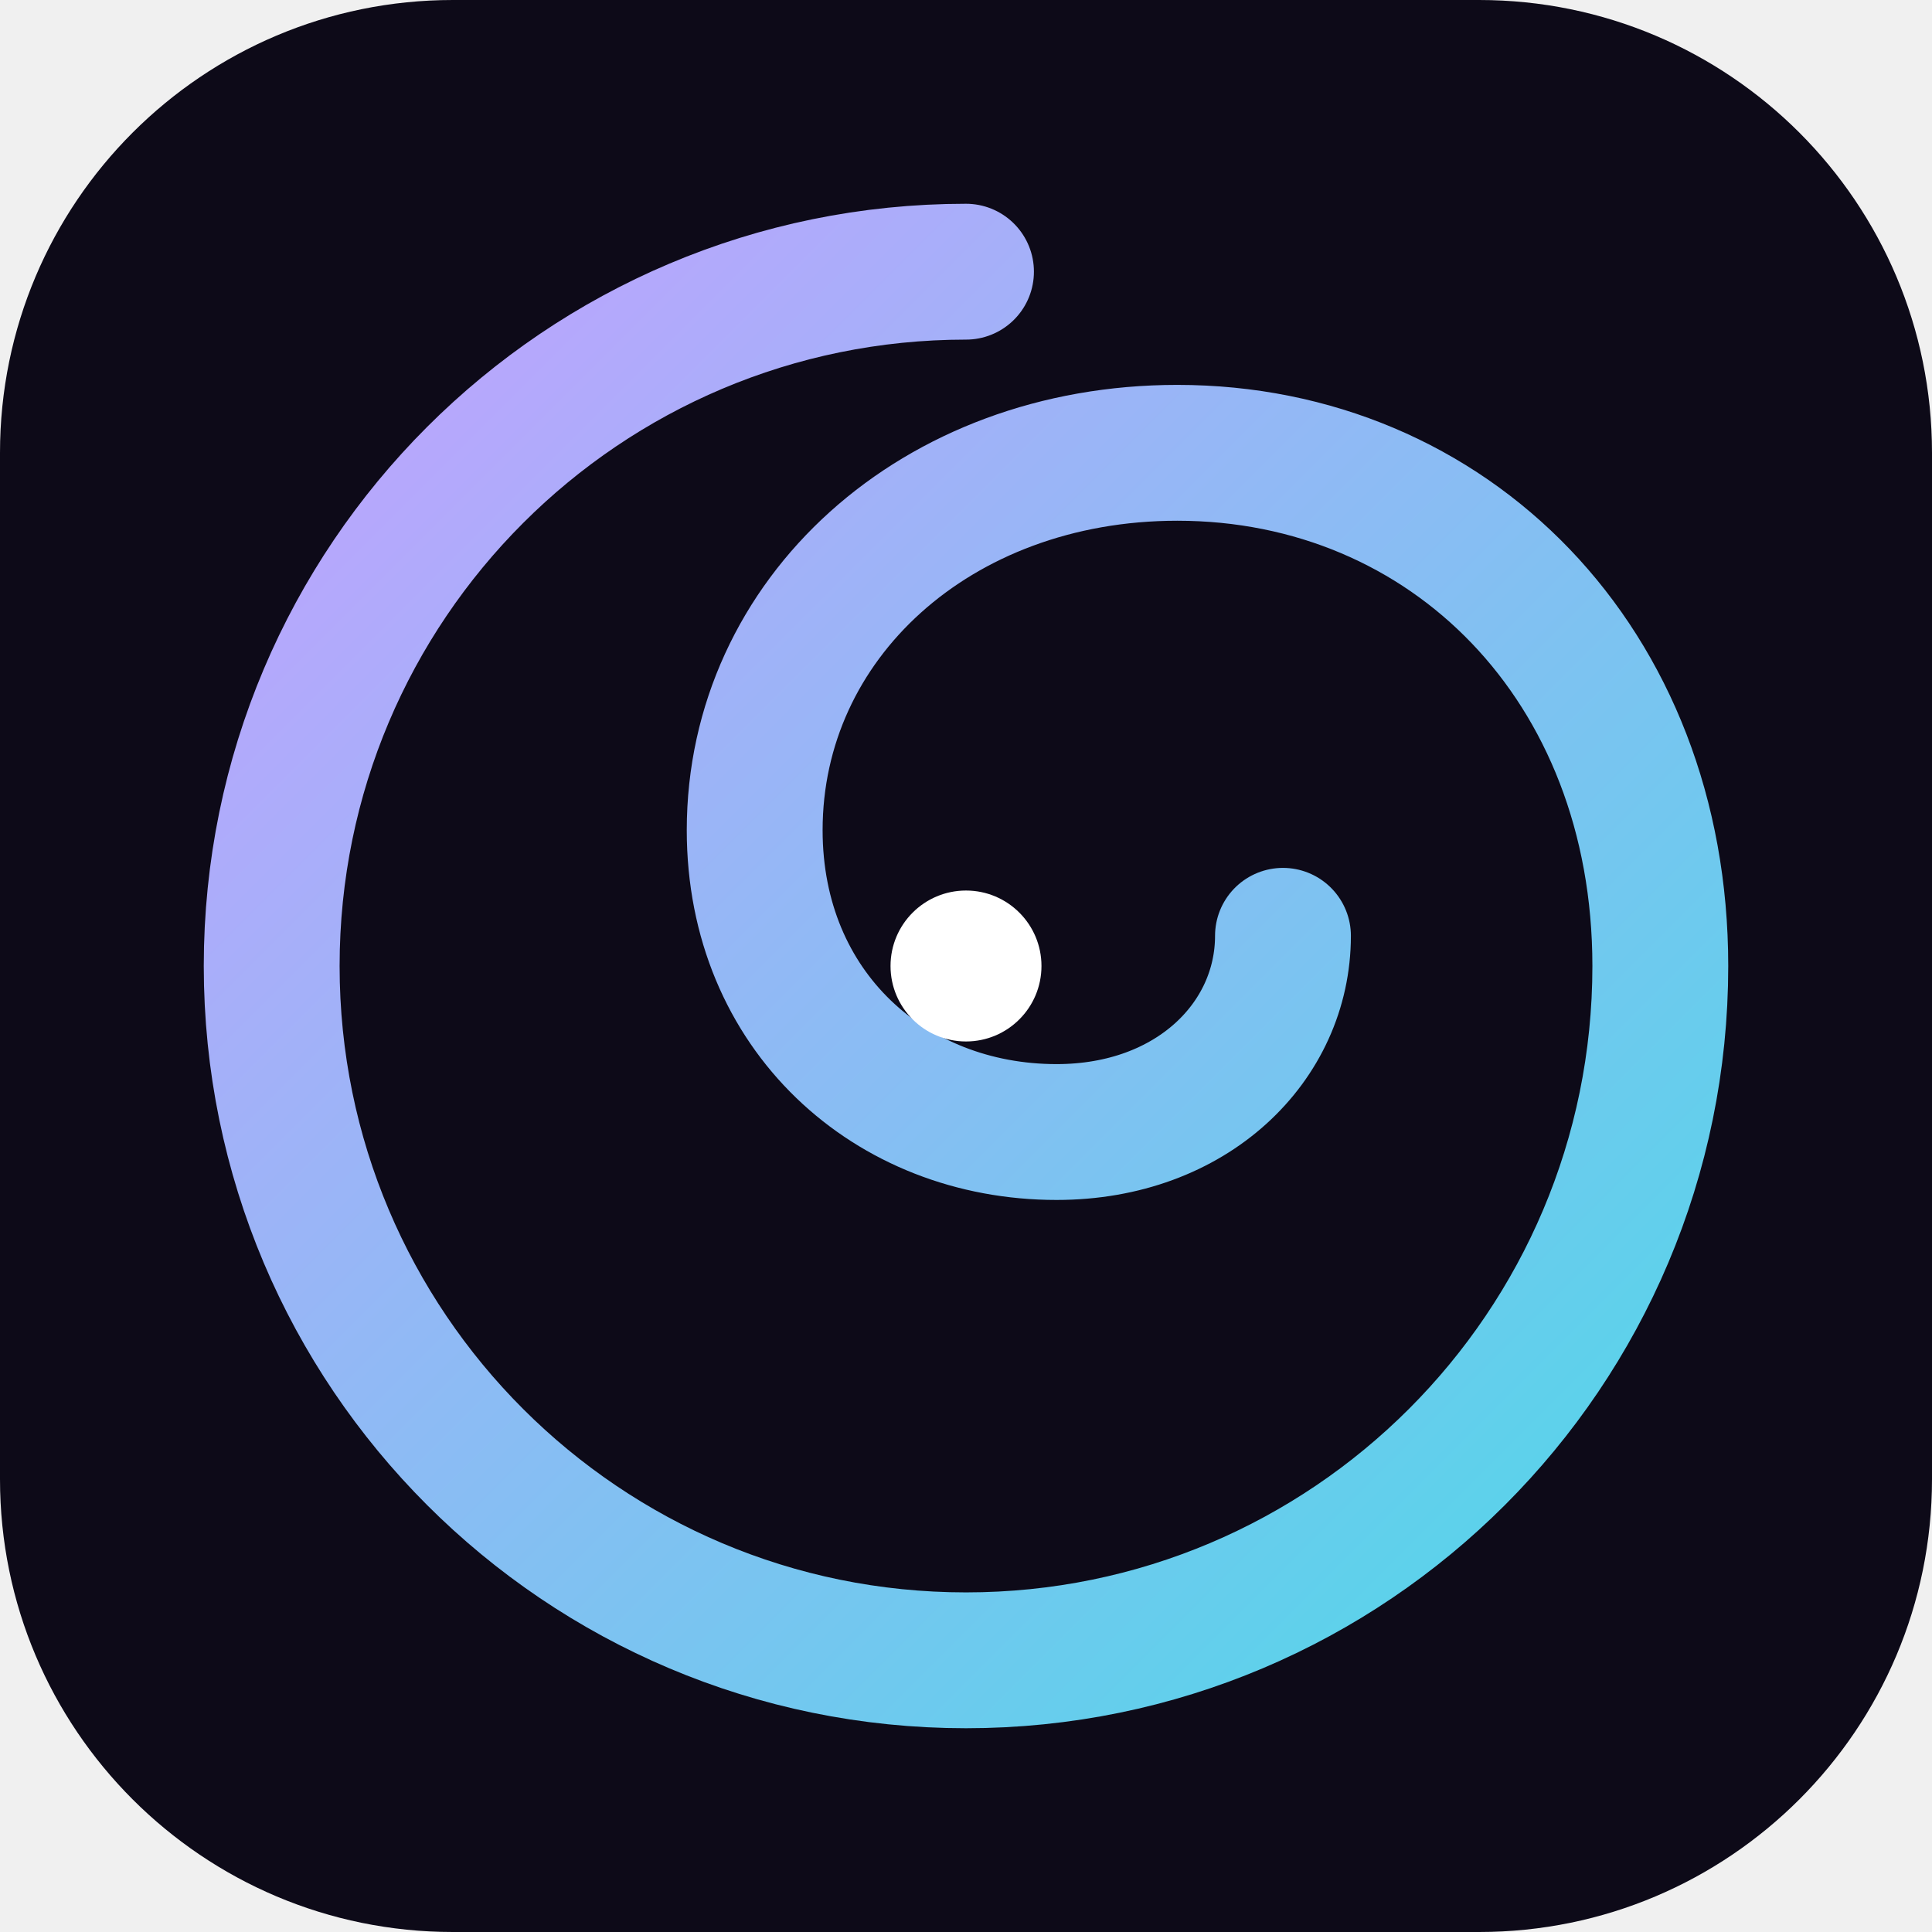
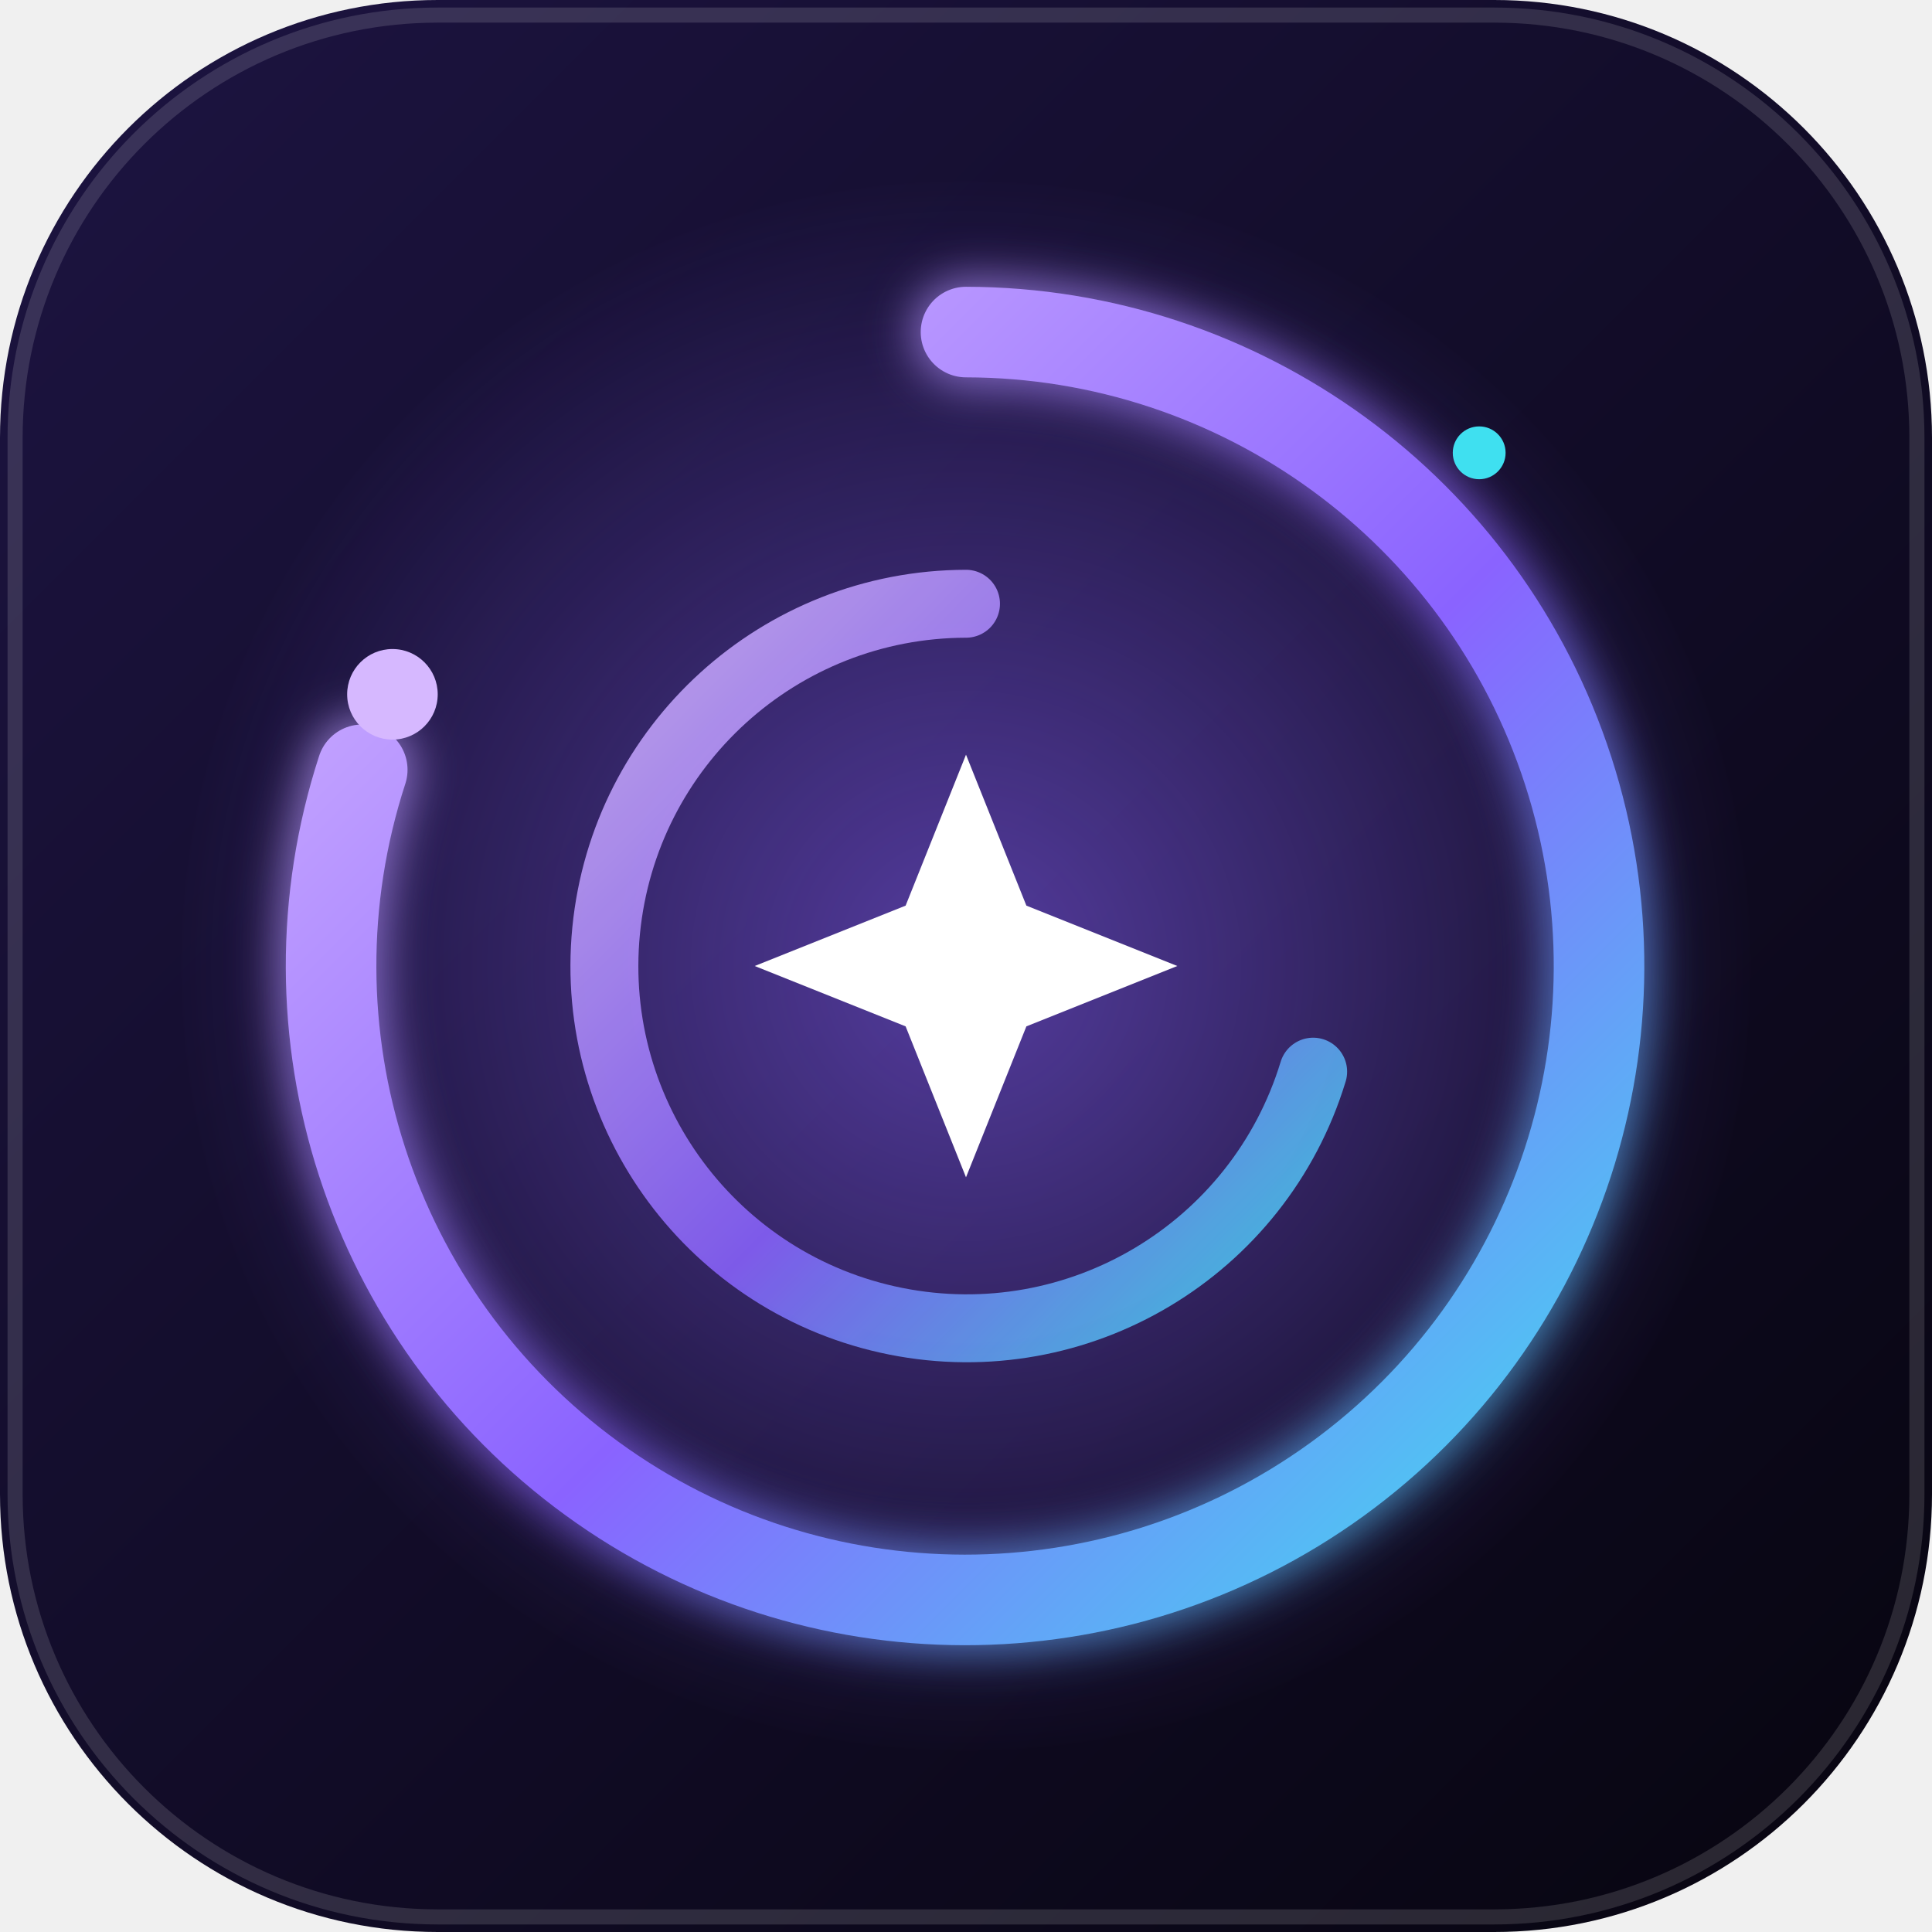
- <svg xmlns="http://www.w3.org/2000/svg" viewBox="0 0 128 128">
+ <svg xmlns="http://www.w3.org/2000/svg" viewBox="0 0 256 256">
  <defs>
-     <linearGradient id="g" x1="0" y1="0" x2="1" y2="1">
-       <stop offset="0" stop-color="#c4a1ff" />
-       <stop offset="1" stop-color="#4fd8e8" />
+     <linearGradient id="bg" x1="0" y1="0" x2="1" y2="1">
+       <stop offset="0" stop-color="#1d1442" />
+       <stop offset="1" stop-color="#07050f" />
    </linearGradient>
+     <linearGradient id="r" x1="0" y1="0" x2="1" y2="1">
+       <stop offset="0" stop-color="#d6b8ff" />
+       <stop offset=".55" stop-color="#8a63ff" />
+       <stop offset="1" stop-color="#3fe0f0" />
+     </linearGradient>
+     <radialGradient id="gl" cx=".5" cy=".5" r=".5">
+       <stop offset="0" stop-color="#8a63ff" stop-opacity=".55" />
+       <stop offset="1" stop-color="#8a63ff" stop-opacity="0" />
+     </radialGradient>
+     <filter id="b">
+       <feGaussianBlur stdDeviation="3" />
+     </filter>
  </defs>
-   <rect width="128" height="128" rx="30" fill="#0d0a18" />
-   <path d="M64 18a46 46 0 1 0 46 46c0-20-14-34-32-34-16 0-28 11-28 25 0 12 9 20 20 20 9 0 15-6 15-13" fill="none" stroke="url(#g)" stroke-width="9" stroke-linecap="round" />
-   <circle cx="64" cy="64" r="5" fill="#fff" />
+   <rect width="256" height="256" rx="58" fill="url(#bg)" />
+   <rect x="2" y="2" width="252" height="252" rx="56" fill="none" stroke="#ffffff22" stroke-width="2" />
+   <circle cx="128" cy="128" r="104" fill="url(#gl)" />
+   <g fill="none" stroke-linecap="round">
+     <path d="M128 44a84 84 0 1 1-80 58" stroke="url(#r)" stroke-width="14" filter="url(#b)" opacity=".7" />
+     <path d="M128 44a84 84 0 1 1-80 58" stroke="url(#r)" stroke-width="12" />
+     <path d="M128 80a48 48 0 1 0 46 62" stroke="url(#r)" stroke-width="9" opacity=".85" />
+   </g>
+   <path d="M128 100l8 20 20 8-20 8-8 20-8-20-20-8 20-8z" fill="#fff" />
+   <circle cx="52" cy="92" r="6" fill="#d6b8ff" />
+   <circle cx="196" cy="60" r="3.5" fill="#3fe0f0" />
</svg>
